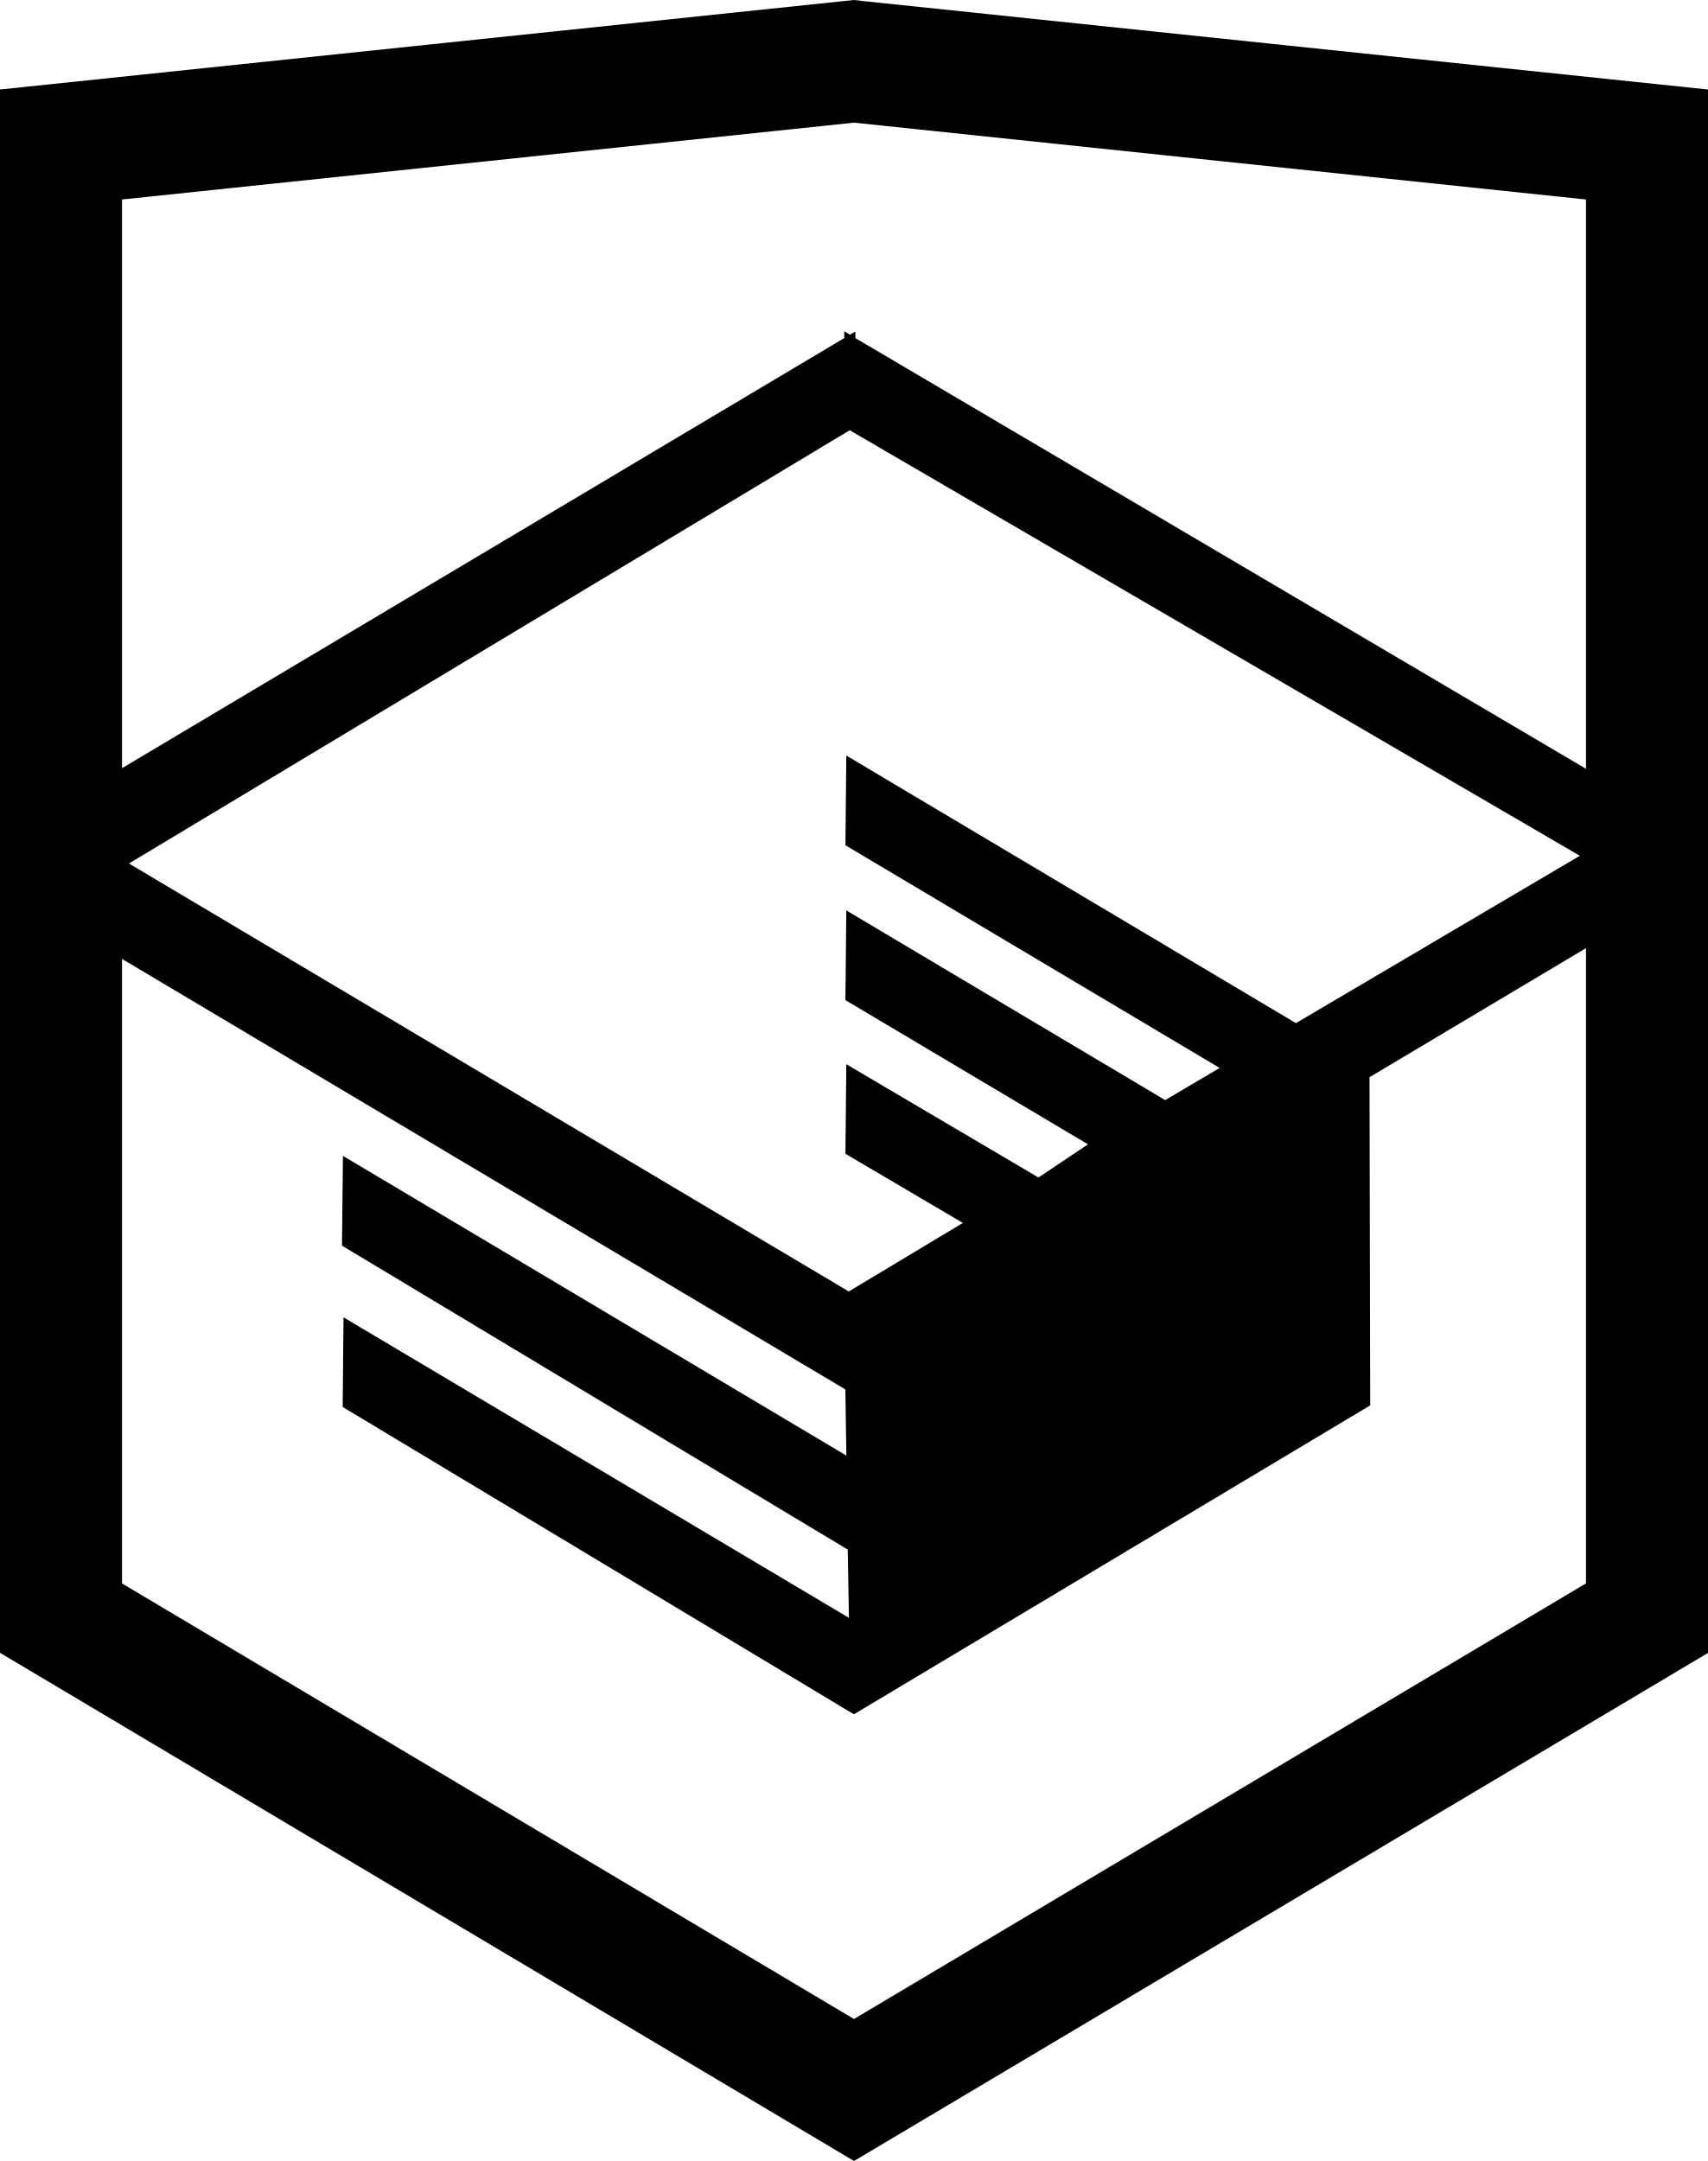
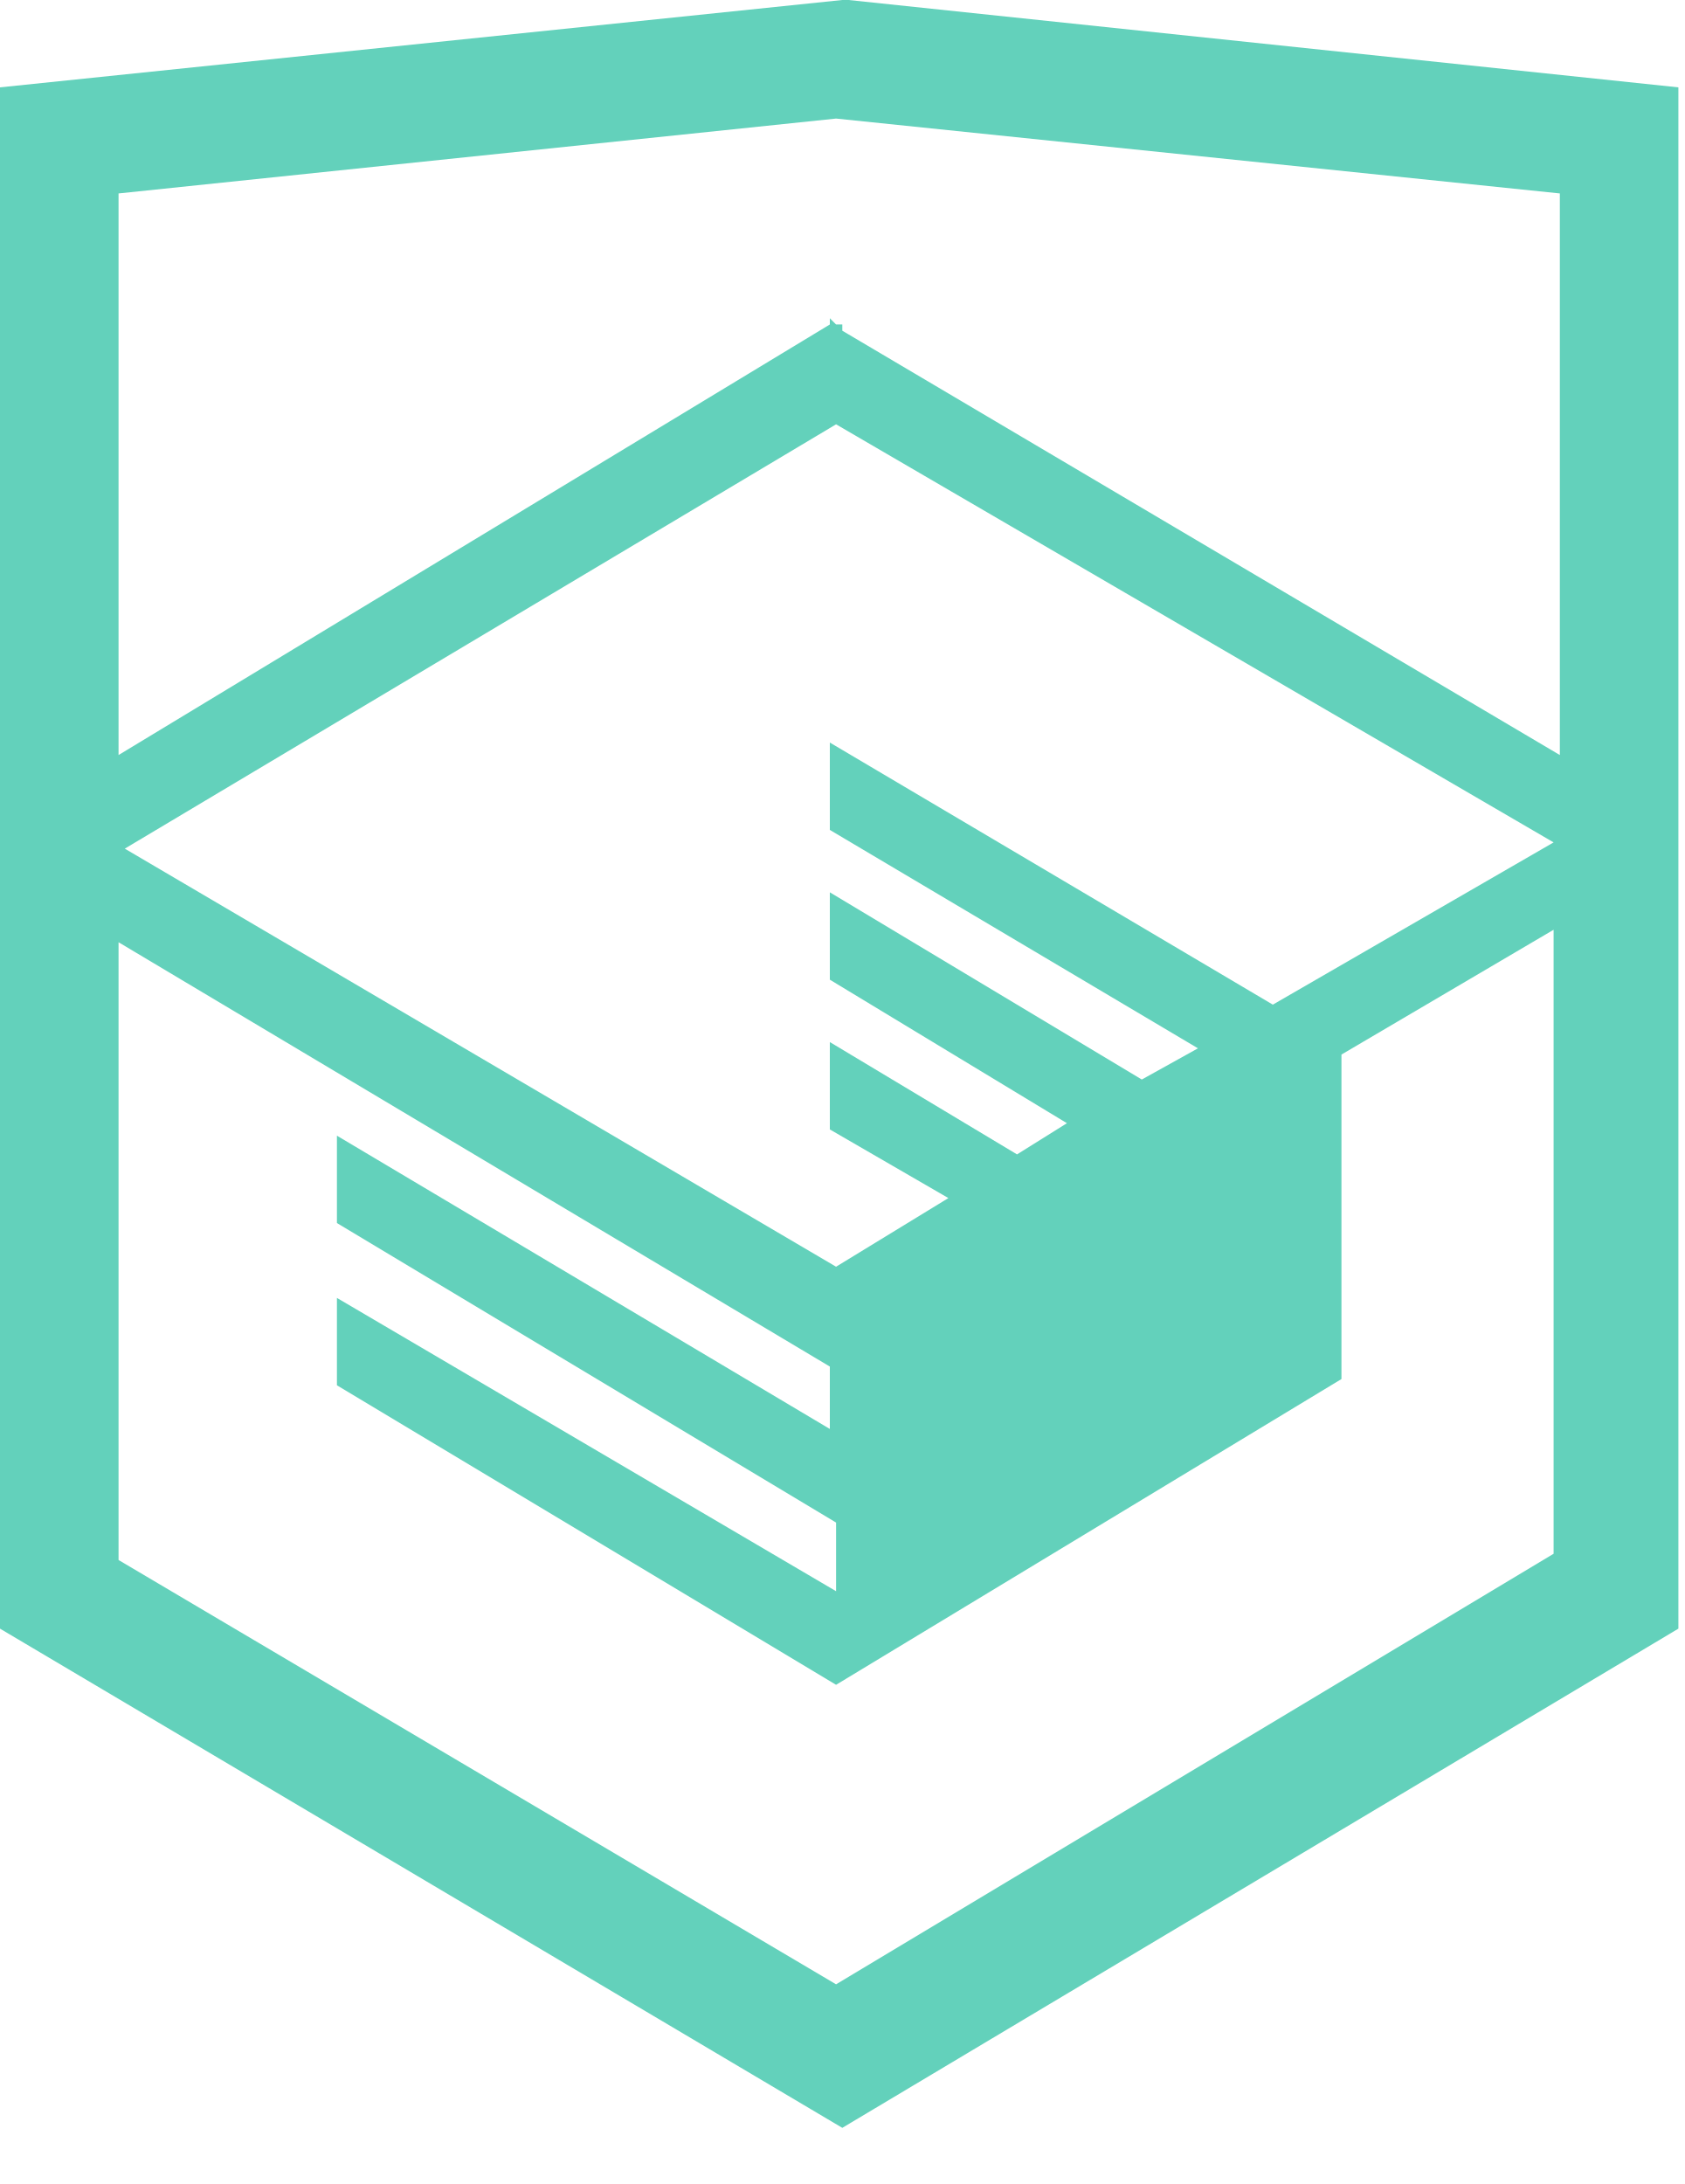
- <svg xmlns="http://www.w3.org/2000/svg" version="1.1" id="Layer_1" x="0px" y="0px" width="26.943px" height="34.09px" viewBox="0 0 26.943 34.09" enable-background="new 0 0 26.943 34.09" xml:space="preserve">
-   <path d="M13.62,0.017L13.472,0L0,1.412v24.661l13.473,8.017l13.43-7.99l0.042-0.025V1.412L13.62,0.017z M25.019,12.127L13.495,5.334 L13.494,5.23l-0.087,0.05l-0.088-0.056v0.109L1.925,12.118V3.147l11.548-1.212l11.547,1.212V12.127z M13.405,6.787L24.923,13.5 l-4.479,2.64l-7.093-4.221l-0.014,1.415l5.904,3.513l-0.86,0.507l-5.03-2.992l-0.014,1.415l3.827,2.275l-0.782,0.523l-3.031-1.787 l-0.014,1.413l1.853,1.091l-1.8,1.081L2.034,13.622L13.405,6.787z M1.925,15.127l11.411,6.791l0.016,1.044L5.41,18.234L5.395,19.65 l7.979,4.795l0.018,1.076l-7.973-4.74l-0.013,1.414l8.021,4.822l0.046,0.025l8.143-4.872l-0.011-5.177l3.415-2.036v10.021 L13.472,31.85L1.925,24.979V15.127z" />
+ <svg xmlns="http://www.w3.org/2000/svg" width="27" height="35" viewBox="0 0 27 35" fill="none">
+   <path d="M13.6 0H13.5L0 1.4V26.1L13.5 34.1L26.9 26.1V1.4L13.6 0ZM25 12.1L13.5 5.3V5.2H13.4L13.3 5.1V5.2L1.9 12.1V3.1L13.4 1.9L25 3.1V12.1ZM13.4 6.8L24.9 13.5L20.4 16.1L13.3 11.9V13.3L19.2 16.8L18.3 17.3L13.3 14.3V15.7L17.1 18L16.3 18.5L13.3 16.7V18.1L15.2 19.2L13.4 20.3L2 13.6L13.4 6.8ZM1.9 15.1L13.3 21.9V22.9L5.4 18.2V19.6L13.4 24.4V25.5L5.4 20.8V22.2L13.4 27L21.5 22.1V16.9L24.9 14.9V24.9L13.4 31.8L1.9 25V15.1Z" fill="#63D1BB" />
</svg>
